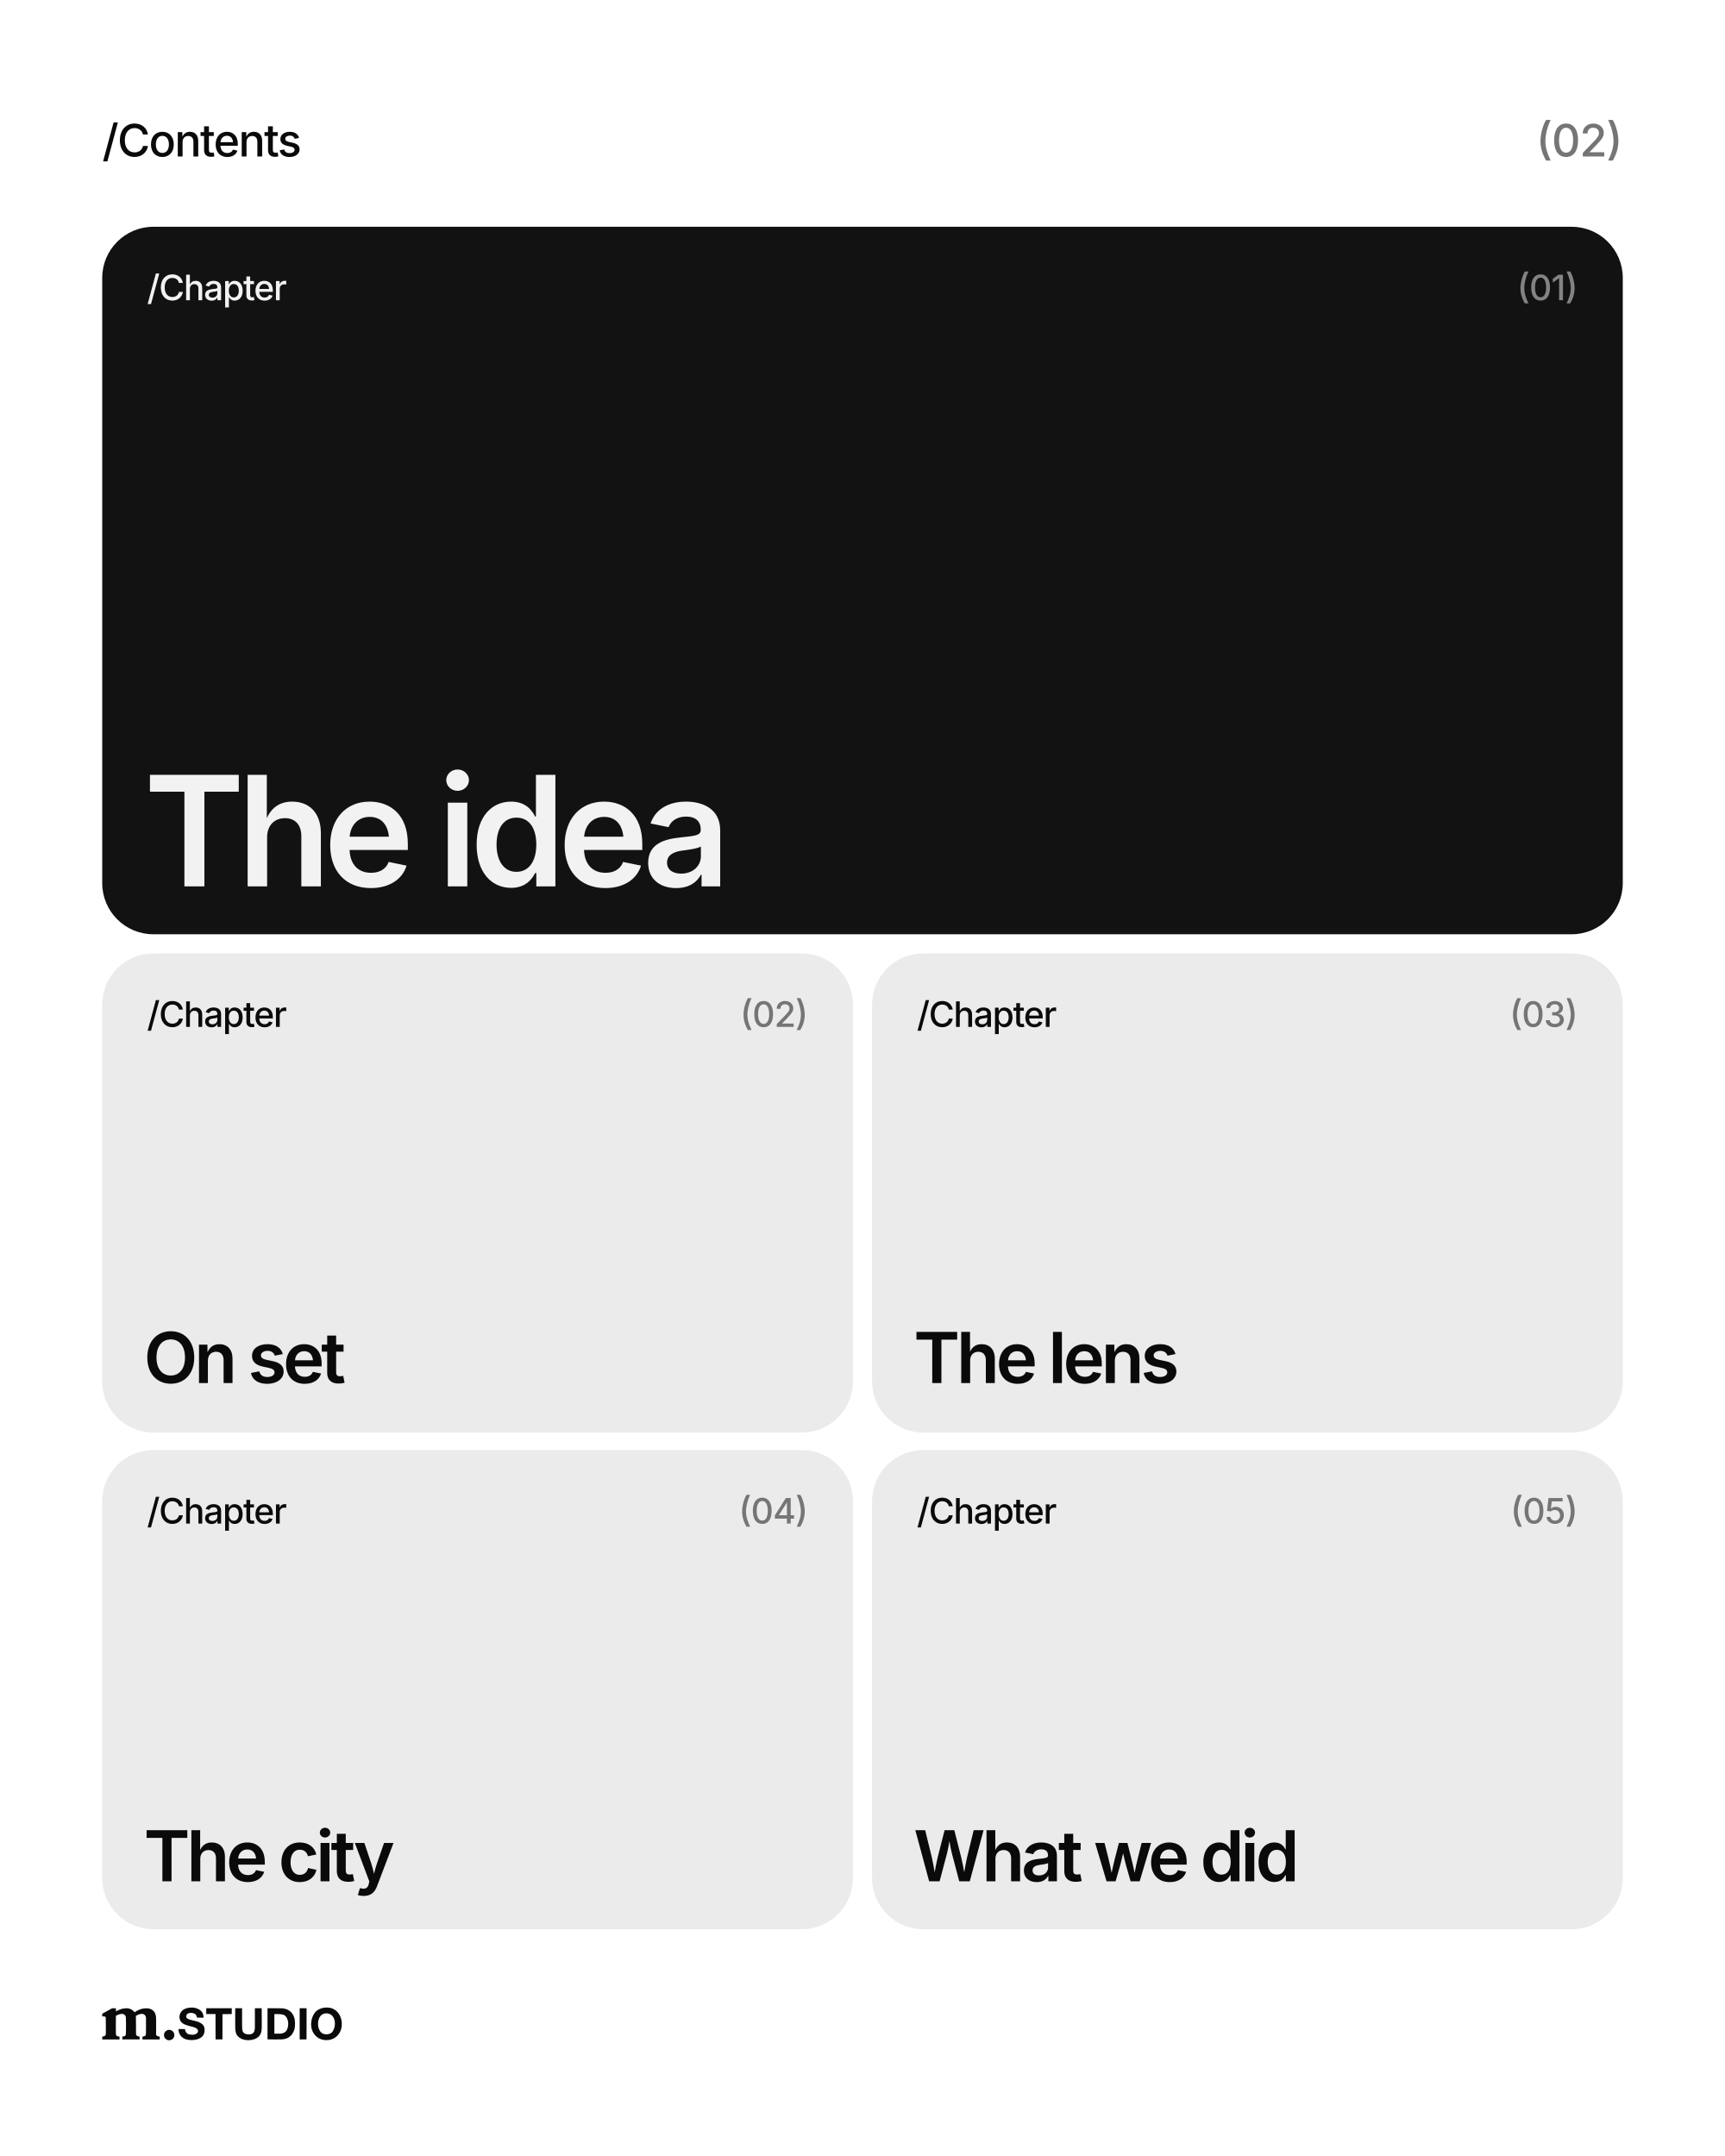
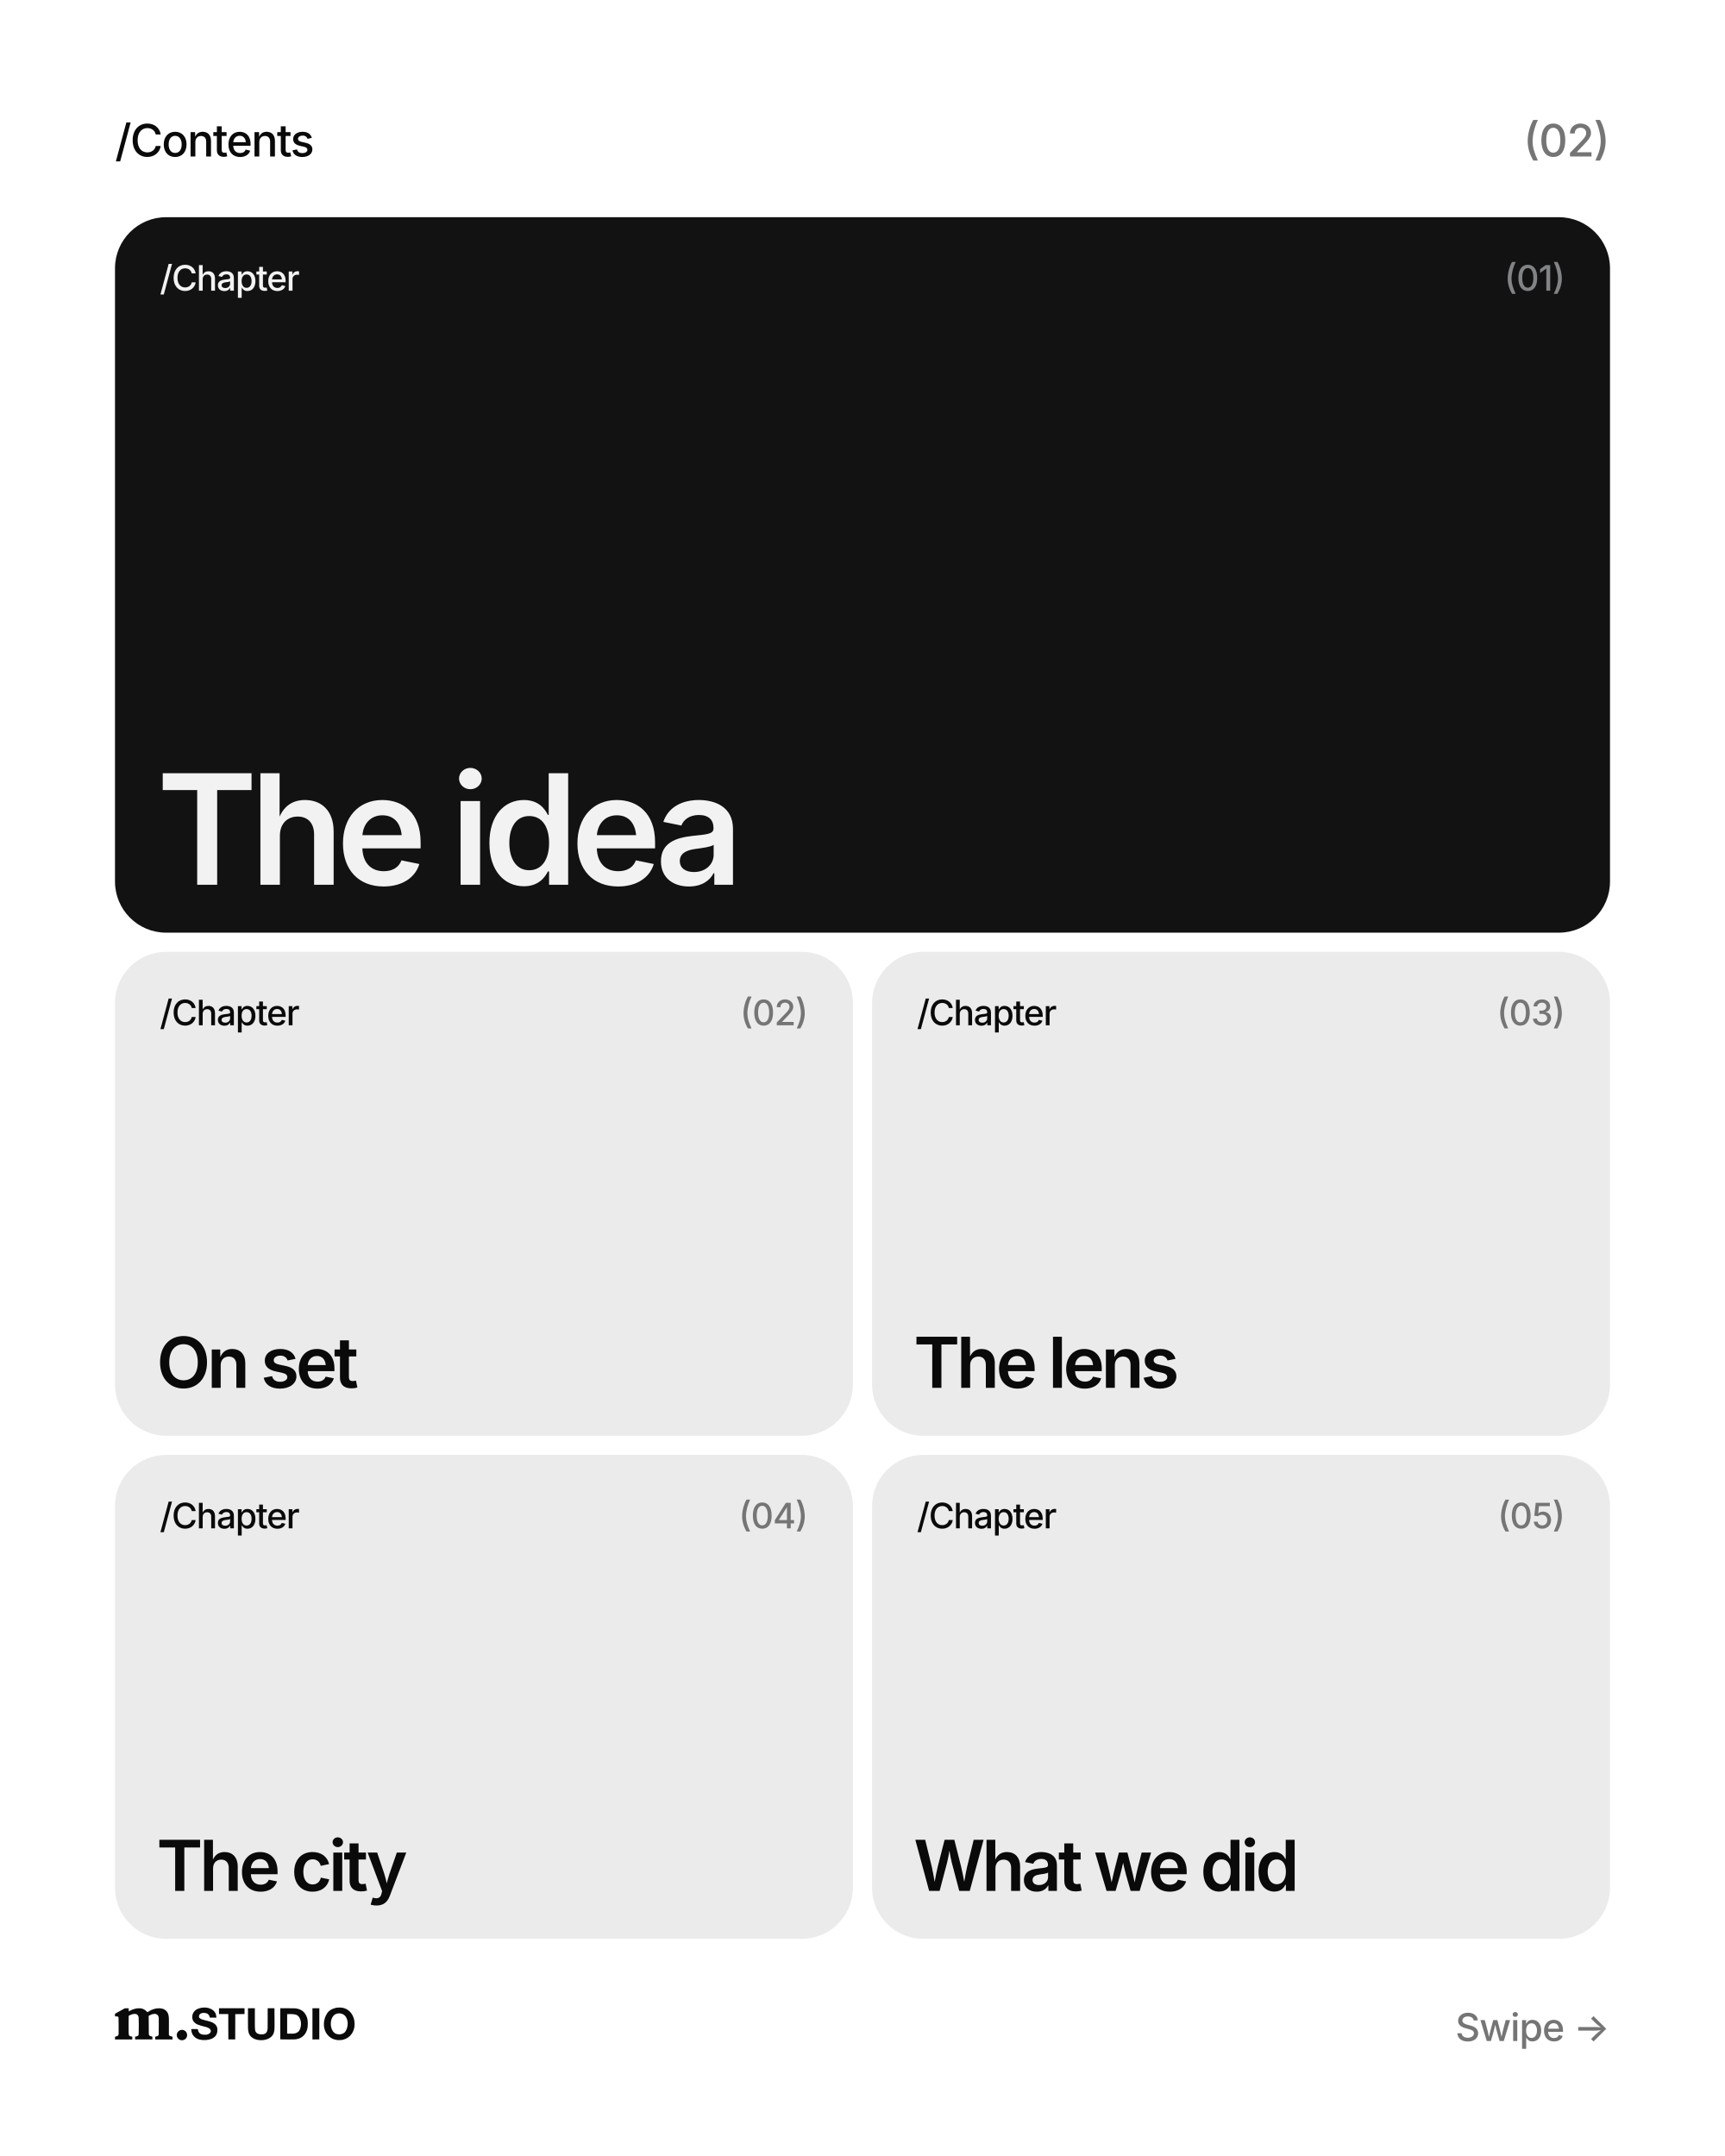
<svg xmlns="http://www.w3.org/2000/svg" width="1080" height="1350" viewBox="0 0 1080 1350">
  <rect id="Background" width="1080" height="1350" fill="#FFFFFF" />
  <g id="Section label">
-     <text id="Label" x="64" y="98" font-family="Inter" font-size="28" font-weight="500" letter-spacing="-0.84" fill="#0A0A0A" text-anchor="start">/Contents</text>
-     <text id="Index" x="1016" y="98" font-family="Inter" font-size="28" font-weight="500" letter-spacing="-0.56" fill="#757575" text-anchor="end">(02)</text>
+     <text id="Label" x="72" y="98" font-family="Inter" font-size="28" font-weight="500" letter-spacing="-0.84" fill="#0A0A0A" text-anchor="start">/Contents</text>
+     <text id="Index" x="1008" y="98" font-family="Inter" font-size="28" font-weight="500" letter-spacing="-0.56" fill="#757575" text-anchor="end">(02)</text>
  </g>
  <g id="Tile 01">
-     <rect x="64" y="142" width="952" height="443" rx="32" fill="#121212" />
-     <text id="Label" x="92" y="188" font-family="Inter" font-size="22" font-weight="500" letter-spacing="-0.66" fill="#F2F2F2" text-anchor="start">/Chapter</text>
-     <text id="Index" x="988" y="188" font-family="Inter" font-size="22" font-weight="500" letter-spacing="-0.44" fill="#828385" text-anchor="end">(01)</text>
-     <text id="Title" x="90" y="555" font-family="Inter" font-size="96" font-weight="600" letter-spacing="-4.80" fill="#F2F2F2" text-anchor="start">The idea</text>
+     <rect x="72" y="136" width="936" height="448" rx="32" fill="#121212" />
+     <text id="Label" x="100" y="182" font-family="Inter" font-size="22" font-weight="500" letter-spacing="-0.66" fill="#F2F2F2" text-anchor="start">/Chapter</text>
+     <text id="Index" x="980" y="182" font-family="Inter" font-size="22" font-weight="500" letter-spacing="-0.44" fill="#828385" text-anchor="end">(01)</text>
+     <text id="Title" x="98" y="554" font-family="Inter" font-size="96" font-weight="600" letter-spacing="-4.80" fill="#F2F2F2" text-anchor="start">The idea</text>
  </g>
  <g id="Tile 02">
-     <rect x="64" y="597" width="470" height="300" rx="32" fill="#EBEBEB" />
-     <text id="Label" x="92" y="643" font-family="Inter" font-size="22" font-weight="500" letter-spacing="-0.66" fill="#0A0A0A" text-anchor="start">/Chapter</text>
-     <text id="Index" x="506" y="643" font-family="Inter" font-size="22" font-weight="500" letter-spacing="-0.44" fill="#757575" text-anchor="end">(02)</text>
-     <text id="Title" x="90" y="866" font-family="Inter" font-size="44" font-weight="600" letter-spacing="-2.20" fill="#0A0A0A" text-anchor="start">On set</text>
+     <rect x="72" y="596" width="462" height="303" rx="32" fill="#EBEBEB" />
+     <text id="Label" x="100" y="642" font-family="Inter" font-size="22" font-weight="500" letter-spacing="-0.66" fill="#0A0A0A" text-anchor="start">/Chapter</text>
+     <text id="Index" x="506" y="642" font-family="Inter" font-size="22" font-weight="500" letter-spacing="-0.44" fill="#757575" text-anchor="end">(02)</text>
+     <text id="Title" x="98" y="869" font-family="Inter" font-size="44" font-weight="600" letter-spacing="-2.20" fill="#0A0A0A" text-anchor="start">On set</text>
  </g>
  <g id="Tile 03">
-     <rect x="546" y="597" width="470" height="300" rx="32" fill="#EBEBEB" />
-     <text id="Label" x="574" y="643" font-family="Inter" font-size="22" font-weight="500" letter-spacing="-0.66" fill="#0A0A0A" text-anchor="start">/Chapter</text>
-     <text id="Index" x="988" y="643" font-family="Inter" font-size="22" font-weight="500" letter-spacing="-0.44" fill="#757575" text-anchor="end">(03)</text>
-     <text id="Title" x="572" y="866" font-family="Inter" font-size="44" font-weight="600" letter-spacing="-2.20" fill="#0A0A0A" text-anchor="start">The lens</text>
+     <rect x="546" y="596" width="462" height="303" rx="32" fill="#EBEBEB" />
+     <text id="Label" x="574" y="642" font-family="Inter" font-size="22" font-weight="500" letter-spacing="-0.66" fill="#0A0A0A" text-anchor="start">/Chapter</text>
+     <text id="Index" x="980" y="642" font-family="Inter" font-size="22" font-weight="500" letter-spacing="-0.44" fill="#757575" text-anchor="end">(03)</text>
+     <text id="Title" x="572" y="869" font-family="Inter" font-size="44" font-weight="600" letter-spacing="-2.20" fill="#0A0A0A" text-anchor="start">The lens</text>
  </g>
  <g id="Tile 04">
-     <rect x="64" y="908" width="470" height="300" rx="32" fill="#EBEBEB" />
-     <text id="Label" x="92" y="954" font-family="Inter" font-size="22" font-weight="500" letter-spacing="-0.66" fill="#0A0A0A" text-anchor="start">/Chapter</text>
-     <text id="Index" x="506" y="954" font-family="Inter" font-size="22" font-weight="500" letter-spacing="-0.44" fill="#757575" text-anchor="end">(04)</text>
-     <text id="Title" x="90" y="1178" font-family="Inter" font-size="44" font-weight="600" letter-spacing="-2.20" fill="#0A0A0A" text-anchor="start">The city</text>
+     <rect x="72" y="911" width="462" height="303" rx="32" fill="#EBEBEB" />
+     <text id="Label" x="100" y="957" font-family="Inter" font-size="22" font-weight="500" letter-spacing="-0.66" fill="#0A0A0A" text-anchor="start">/Chapter</text>
+     <text id="Index" x="506" y="957" font-family="Inter" font-size="22" font-weight="500" letter-spacing="-0.44" fill="#757575" text-anchor="end">(04)</text>
+     <text id="Title" x="98" y="1184" font-family="Inter" font-size="44" font-weight="600" letter-spacing="-2.20" fill="#0A0A0A" text-anchor="start">The city</text>
  </g>
  <g id="Tile 05">
-     <rect x="546" y="908" width="470" height="300" rx="32" fill="#EBEBEB" />
-     <text id="Label" x="574" y="954" font-family="Inter" font-size="22" font-weight="500" letter-spacing="-0.66" fill="#0A0A0A" text-anchor="start">/Chapter</text>
-     <text id="Index" x="988" y="954" font-family="Inter" font-size="22" font-weight="500" letter-spacing="-0.44" fill="#757575" text-anchor="end">(05)</text>
-     <text id="Title" x="572" y="1178" font-family="Inter" font-size="44" font-weight="600" letter-spacing="-2.20" fill="#0A0A0A" text-anchor="start">What we did</text>
+     <rect x="546" y="911" width="462" height="303" rx="32" fill="#EBEBEB" />
+     <text id="Label" x="574" y="957" font-family="Inter" font-size="22" font-weight="500" letter-spacing="-0.66" fill="#0A0A0A" text-anchor="start">/Chapter</text>
+     <text id="Index" x="980" y="957" font-family="Inter" font-size="22" font-weight="500" letter-spacing="-0.44" fill="#757575" text-anchor="end">(05)</text>
+     <text id="Title" x="572" y="1184" font-family="Inter" font-size="44" font-weight="600" letter-spacing="-2.20" fill="#0A0A0A" text-anchor="start">What we did</text>
  </g>
  <g id="Footer">
-     <g id="Logo m.STUDIO" transform="translate(64 1257) scale(0.04688)">
+     <g id="Logo m.STUDIO" transform="translate(72 1257) scale(0.04688)">
      <path fill="#0A0A0A" fill-rule="evenodd" d="M 879.37 436.51 C 864.89 433.36 853.86 426.92 842.98 415.27 C 811.69 381.76 821.75 327.27 863.08 306.46 C 892.07 291.86 927.01 299.29 947.94 324.50 C 956.60 334.93 961.33 346.26 962.94 360.46 C 965.06 379.12 960.44 396.23 949.28 411.08 C 933.78 431.70 905.14 442.11 879.37 436.51 Z  M 1923.50 435.50 C 1865.42 428.80 1820.12 403.39 1796.67 364.36 C 1787.73 349.47 1783.24 335.24 1779.53 310.00 C 1779.33 308.62 1778.89 305.70 1778.56 303.50 C 1778.23 301.30 1777.32 289.91 1776.53 278.19 C 1775.37 260.72 1775.22 234.60 1775.72 133.44 L 1776.32 10.00 L 1822.14 10.00 L 1867.96 10.00 L 1867.77 132.25 C 1867.52 301.63 1868.01 308.39 1882.16 329.55 C 1893.75 346.88 1915.15 356.74 1945.90 358.92 C 1991.95 362.18 2019.65 348.13 2031.46 315.51 C 2034.10 308.24 2037.31 293.82 2038.60 283.50 C 2039.01 280.20 2039.23 217.31 2039.08 143.75 L 2038.80 10.00 L 2084.26 10.00 L 2129.71 10.00 L 2130.44 138.80 C 2131.16 264.20 2131.06 274.47 2128.85 297.50 C 2123.33 355.12 2098.21 392.75 2049.74 415.99 C 2013.48 433.39 1967.20 440.54 1923.50 435.50 Z  M 1173.00 435.29 C 1164.03 434.73 1140.11 431.03 1131.50 428.86 C 1100.40 421.02 1077.96 408.95 1058.40 389.53 C 1040.08 371.35 1029.18 351.32 1022.51 323.61 C 1019.76 312.17 1018.00 300.21 1018.00 292.92 L 1018.00 287.98 L 1061.66 288.24 L 1105.31 288.50 L 1106.98 296.50 C 1109.65 309.29 1111.89 315.92 1116.59 325.05 C 1131.38 353.75 1159.23 365.37 1209.32 363.72 C 1226.43 363.16 1231.86 362.07 1244.88 356.56 C 1259.75 350.27 1271.81 339.95 1276.78 329.25 C 1279.01 324.45 1279.46 322.09 1279.48 314.98 C 1279.50 307.32 1279.16 305.77 1276.18 299.71 C 1267.45 281.98 1248.37 270.04 1212.56 259.91 C 1204.89 257.74 1197.69 255.79 1196.56 255.56 C 1195.43 255.34 1191.35 254.40 1187.50 253.48 C 1183.65 252.56 1179.60 251.63 1178.50 251.41 C 1163.24 248.40 1132.49 238.77 1105.51 228.56 C 1084.18 220.48 1061.22 203.55 1049.70 187.42 C 1043.84 179.20 1037.18 164.28 1034.34 153.00 C 1030.79 138.90 1030.58 117.28 1033.86 103.73 C 1040.18 77.68 1049.95 60.03 1067.32 43.33 C 1082.54 28.69 1097.58 19.99 1121.00 12.28 C 1145.06 4.36 1167.80 0.70 1193.00 0.69 C 1221.60 0.69 1245.09 4.95 1269.00 14.48 C 1284.23 20.55 1298.68 28.58 1309.45 36.98 C 1322.01 46.76 1334.98 62.69 1341.62 76.50 C 1348.51 90.83 1353.96 115.16 1353.99 131.76 L 1354.00 136.02 L 1309.82 135.76 L 1265.64 135.50 L 1263.96 127.00 C 1260.81 111.15 1257.26 104.12 1247.11 93.65 C 1236.14 82.33 1226.19 77.65 1205.34 73.97 C 1191.31 71.50 1180.25 71.47 1166.92 73.88 C 1143.86 78.06 1133.33 85.48 1124.76 103.63 C 1120.52 112.62 1119.69 124.25 1122.79 131.26 C 1128.10 143.26 1143.56 153.66 1167.50 161.32 C 1171.90 162.72 1183.83 165.90 1194.00 168.37 C 1266.09 185.87 1277.38 189.27 1300.80 200.54 C 1318.01 208.82 1328.59 215.93 1338.75 226.05 C 1353.72 240.96 1362.70 258.24 1366.04 278.55 C 1367.55 287.72 1367.51 314.31 1365.98 325.00 C 1364.42 335.86 1358.06 355.40 1353.33 363.91 C 1329.85 406.07 1283.94 429.01 1211.00 435.03 C 1200.81 435.87 1184.23 435.98 1173.00 435.29 Z  M 2972.50 435.38 C 2955.78 433.65 2934.56 428.70 2917.75 422.62 C 2879.75 408.86 2844.83 379.91 2822.16 343.35 C 2809.02 322.17 2796.58 289.40 2793.54 268.00 C 2793.19 265.52 2792.47 261.48 2791.94 259.00 C 2790.18 250.82 2789.21 224.60 2790.07 208.32 C 2792.40 164.38 2807.31 118.34 2831.43 80.66 C 2839.25 68.42 2840.67 66.58 2849.50 57.15 C 2874.67 30.27 2918.47 9.35 2963.90 2.52 C 2987.08 -0.97 3018.61 -0.29 3040.50 4.15 C 3090.93 14.39 3133.48 43.73 3162.40 88.19 C 3177.05 110.72 3190.18 143.78 3195.49 171.50 C 3199.83 194.18 3201.14 228.68 3198.47 250.00 C 3197.61 256.88 3196.72 263.18 3196.49 264.00 C 3196.26 264.82 3195.87 266.62 3195.61 268.00 C 3190.42 296.02 3178.32 326.19 3163.15 349.00 C 3136.86 388.52 3098.67 416.02 3052.50 428.68 C 3032.39 434.19 3024.88 435.16 3000.00 435.49 C 2987.07 435.65 2974.70 435.61 2972.50 435.38 Z  M 0.23 408.29 L 0.50 389.58 L 12.19 387.37 C 36.38 382.80 44.98 375.41 47.98 356.61 C 49.32 348.27 48.51 140.55 47.12 134.79 C 45.57 128.35 42.78 124.66 37.49 122.02 C 32.94 119.76 31.10 119.52 16.25 119.16 L -0.00 118.77 L 0.01 101.13 L 0.02 83.50 L 15.76 74.86 C 33.28 65.24 61.73 49.58 84.50 37.00 C 92.75 32.45 101.30 27.74 103.50 26.55 C 105.70 25.36 112.96 21.37 119.62 17.69 L 131.74 11.00 L 157.37 11.00 L 183.00 11.00 L 183.00 31.50 C 183.00 42.78 183.27 52.00 183.60 52.00 C 183.92 52.00 185.39 51.17 186.85 50.16 C 196.33 43.59 228.63 29.19 248.50 22.69 C 275.33 13.91 294.33 10.68 319.50 10.65 C 346.26 10.61 362.94 14.11 383.50 24.04 C 399.02 31.54 405.45 36.26 419.80 50.66 C 427.12 58.00 433.39 64.00 433.74 64.00 C 434.09 64.00 435.30 63.16 436.44 62.13 C 444.27 55.01 468.19 41.07 485.53 33.51 C 520.75 18.15 552.83 11.06 587.33 11.02 C 619.29 10.98 643.05 16.88 665.00 30.30 C 692.32 47.01 709.03 72.73 715.51 108.00 C 715.76 109.38 716.19 111.62 716.46 113.00 C 716.73 114.38 717.67 122.47 718.54 131.00 C 719.92 144.38 720.10 161.34 719.85 255.00 L 719.57 363.50 L 722.20 369.18 C 726.47 378.41 733.37 382.21 754.50 386.98 C 759.45 388.09 764.51 389.24 765.75 389.52 C 767.98 390.03 768.00 390.17 768.00 408.52 L 768.00 427.00 L 652.48 427.00 L 536.96 427.00 L 537.23 408.25 L 537.50 389.50 L 547.18 387.81 C 566.02 384.53 576.10 379.37 580.64 370.69 C 583.79 364.69 584.41 346.52 584.73 251.00 C 585.10 140.77 585.11 143.53 584.54 139.00 C 582.33 121.22 577.13 109.36 567.26 99.57 C 557.22 89.60 544.80 85.30 527.00 85.62 C 514.77 85.84 504.70 87.67 491.77 92.01 C 481.56 95.44 456.18 107.73 451.58 111.47 L 448.67 113.84 L 449.94 128.58 C 450.89 139.62 451.14 169.90 450.93 249.41 C 450.78 307.76 451.01 357.30 451.46 359.50 C 453.34 368.76 459.31 376.57 467.86 380.93 C 472.93 383.51 492.59 388.96 498.50 389.42 C 499.13 389.47 499.50 396.39 499.50 408.00 L 499.50 426.50 L 384.00 426.50 L 268.50 426.50 L 268.50 408.00 L 268.50 389.50 L 280.50 387.47 C 295.30 384.95 303.33 381.50 309.37 375.04 C 315.37 368.62 315.28 369.22 316.88 325.00 C 318.72 274.00 317.82 145.70 315.50 130.00 C 312.35 108.61 298.81 92.63 279.50 87.52 C 272.36 85.63 255.55 85.36 245.50 86.98 C 230.25 89.44 209.11 96.99 192.50 105.91 L 183.50 110.74 L 182.78 120.62 C 182.38 126.06 181.96 174.15 181.84 227.50 C 181.61 326.51 182.35 354.70 185.50 366.89 C 187.11 373.16 190.88 377.53 198.01 381.41 C 203.04 384.15 216.41 388.00 220.91 388.01 C 222.33 388.01 225.19 388.48 227.25 389.05 L 231.00 390.09 L 231.00 408.55 L 231.00 427.00 L 115.48 427.00 L -0.04 427.00 L 0.23 408.29 Z  M 1513.68 426.34 C 1513.30 425.97 1513.00 349.69 1513.00 256.83 L 1513.00 88.00 L 1451.00 88.00 L 1389.00 88.00 L 1389.00 49.00 L 1389.00 10.00 L 1559.50 10.00 L 1730.00 10.00 L 1730.00 49.00 L 1730.00 88.00 L 1710.16 88.00 C 1699.25 88.00 1671.36 88.30 1648.17 88.66 L 1606.01 89.33 L 1605.75 257.91 L 1605.50 426.50 L 1559.93 426.76 C 1534.86 426.90 1514.05 426.72 1513.68 426.34 Z  M 2207.46 425.75 C 2207.20 425.06 2207.10 331.35 2207.24 217.50 L 2207.50 10.50 L 2304.50 10.53 C 2399.96 10.55 2401.74 10.59 2416.74 12.81 C 2443.35 16.75 2461.16 22.04 2479.50 31.44 C 2512.63 48.42 2535.19 71.47 2551.99 105.50 C 2562.17 126.13 2567.07 140.70 2570.48 160.50 C 2571.34 165.45 2572.23 170.18 2572.48 171.00 C 2573.67 175.02 2575.07 199.53 2575.07 216.50 C 2575.07 233.53 2573.80 256.30 2572.46 263.00 C 2571.53 267.68 2571.01 270.50 2569.95 276.50 C 2563.58 312.64 2543.59 351.75 2519.10 376.00 C 2489.86 404.95 2458.05 419.69 2413.34 424.99 C 2397.64 426.86 2390.14 426.99 2302.22 427.00 C 2227.71 427.00 2207.84 426.74 2207.46 425.75 Z  M 2637.00 218.51 L 2637.00 10.00 L 2683.00 10.00 L 2729.00 10.00 L 2728.75 218.25 L 2728.50 426.50 L 2682.75 426.76 L 2637.00 427.02 L 2637.00 218.51 Z  M 3016.58 357.05 C 3042.73 351.53 3063.17 339.87 3075.24 323.60 C 3082.31 314.07 3092.73 293.39 3096.88 280.67 C 3110.36 239.38 3111.27 198.01 3099.52 160.50 C 3084.32 111.96 3050.22 83.15 3003.02 78.97 C 2976.31 76.60 2949.73 83.54 2930.98 97.77 C 2909.40 114.15 2892.16 145.25 2885.49 179.86 C 2880.83 204.03 2881.09 235.94 2886.14 260.50 C 2895.17 304.37 2920.07 339.01 2951.18 351.01 C 2971.29 358.76 2997.15 361.15 3016.58 357.05 Z  M 2391.42 348.01 C 2398.23 346.92 2404.86 345.62 2406.15 345.13 C 2407.44 344.64 2408.72 344.26 2409.00 344.28 C 2410.50 344.41 2421.41 340.30 2427.30 337.37 C 2452.13 325.07 2463.73 310.66 2474.35 278.91 C 2492.33 225.24 2484.06 160.20 2454.60 123.42 C 2432.91 96.34 2405.77 87.99 2339.50 88.01 C 2323.00 88.01 2307.14 88.30 2304.25 88.65 L 2299.00 89.28 L 2299.00 219.10 L 2299.00 348.93 L 2309.25 349.25 C 2314.89 349.43 2332.89 349.67 2349.27 349.79 C 2374.84 349.97 2380.78 349.72 2391.42 348.01 Z" />
    </g>
+     <text id="Hint" x="1008" y="1278" font-family="Inter" font-size="24" font-weight="500" letter-spacing="-0.48" fill="#757575" text-anchor="end">Swipe →</text>
  </g>
</svg>
